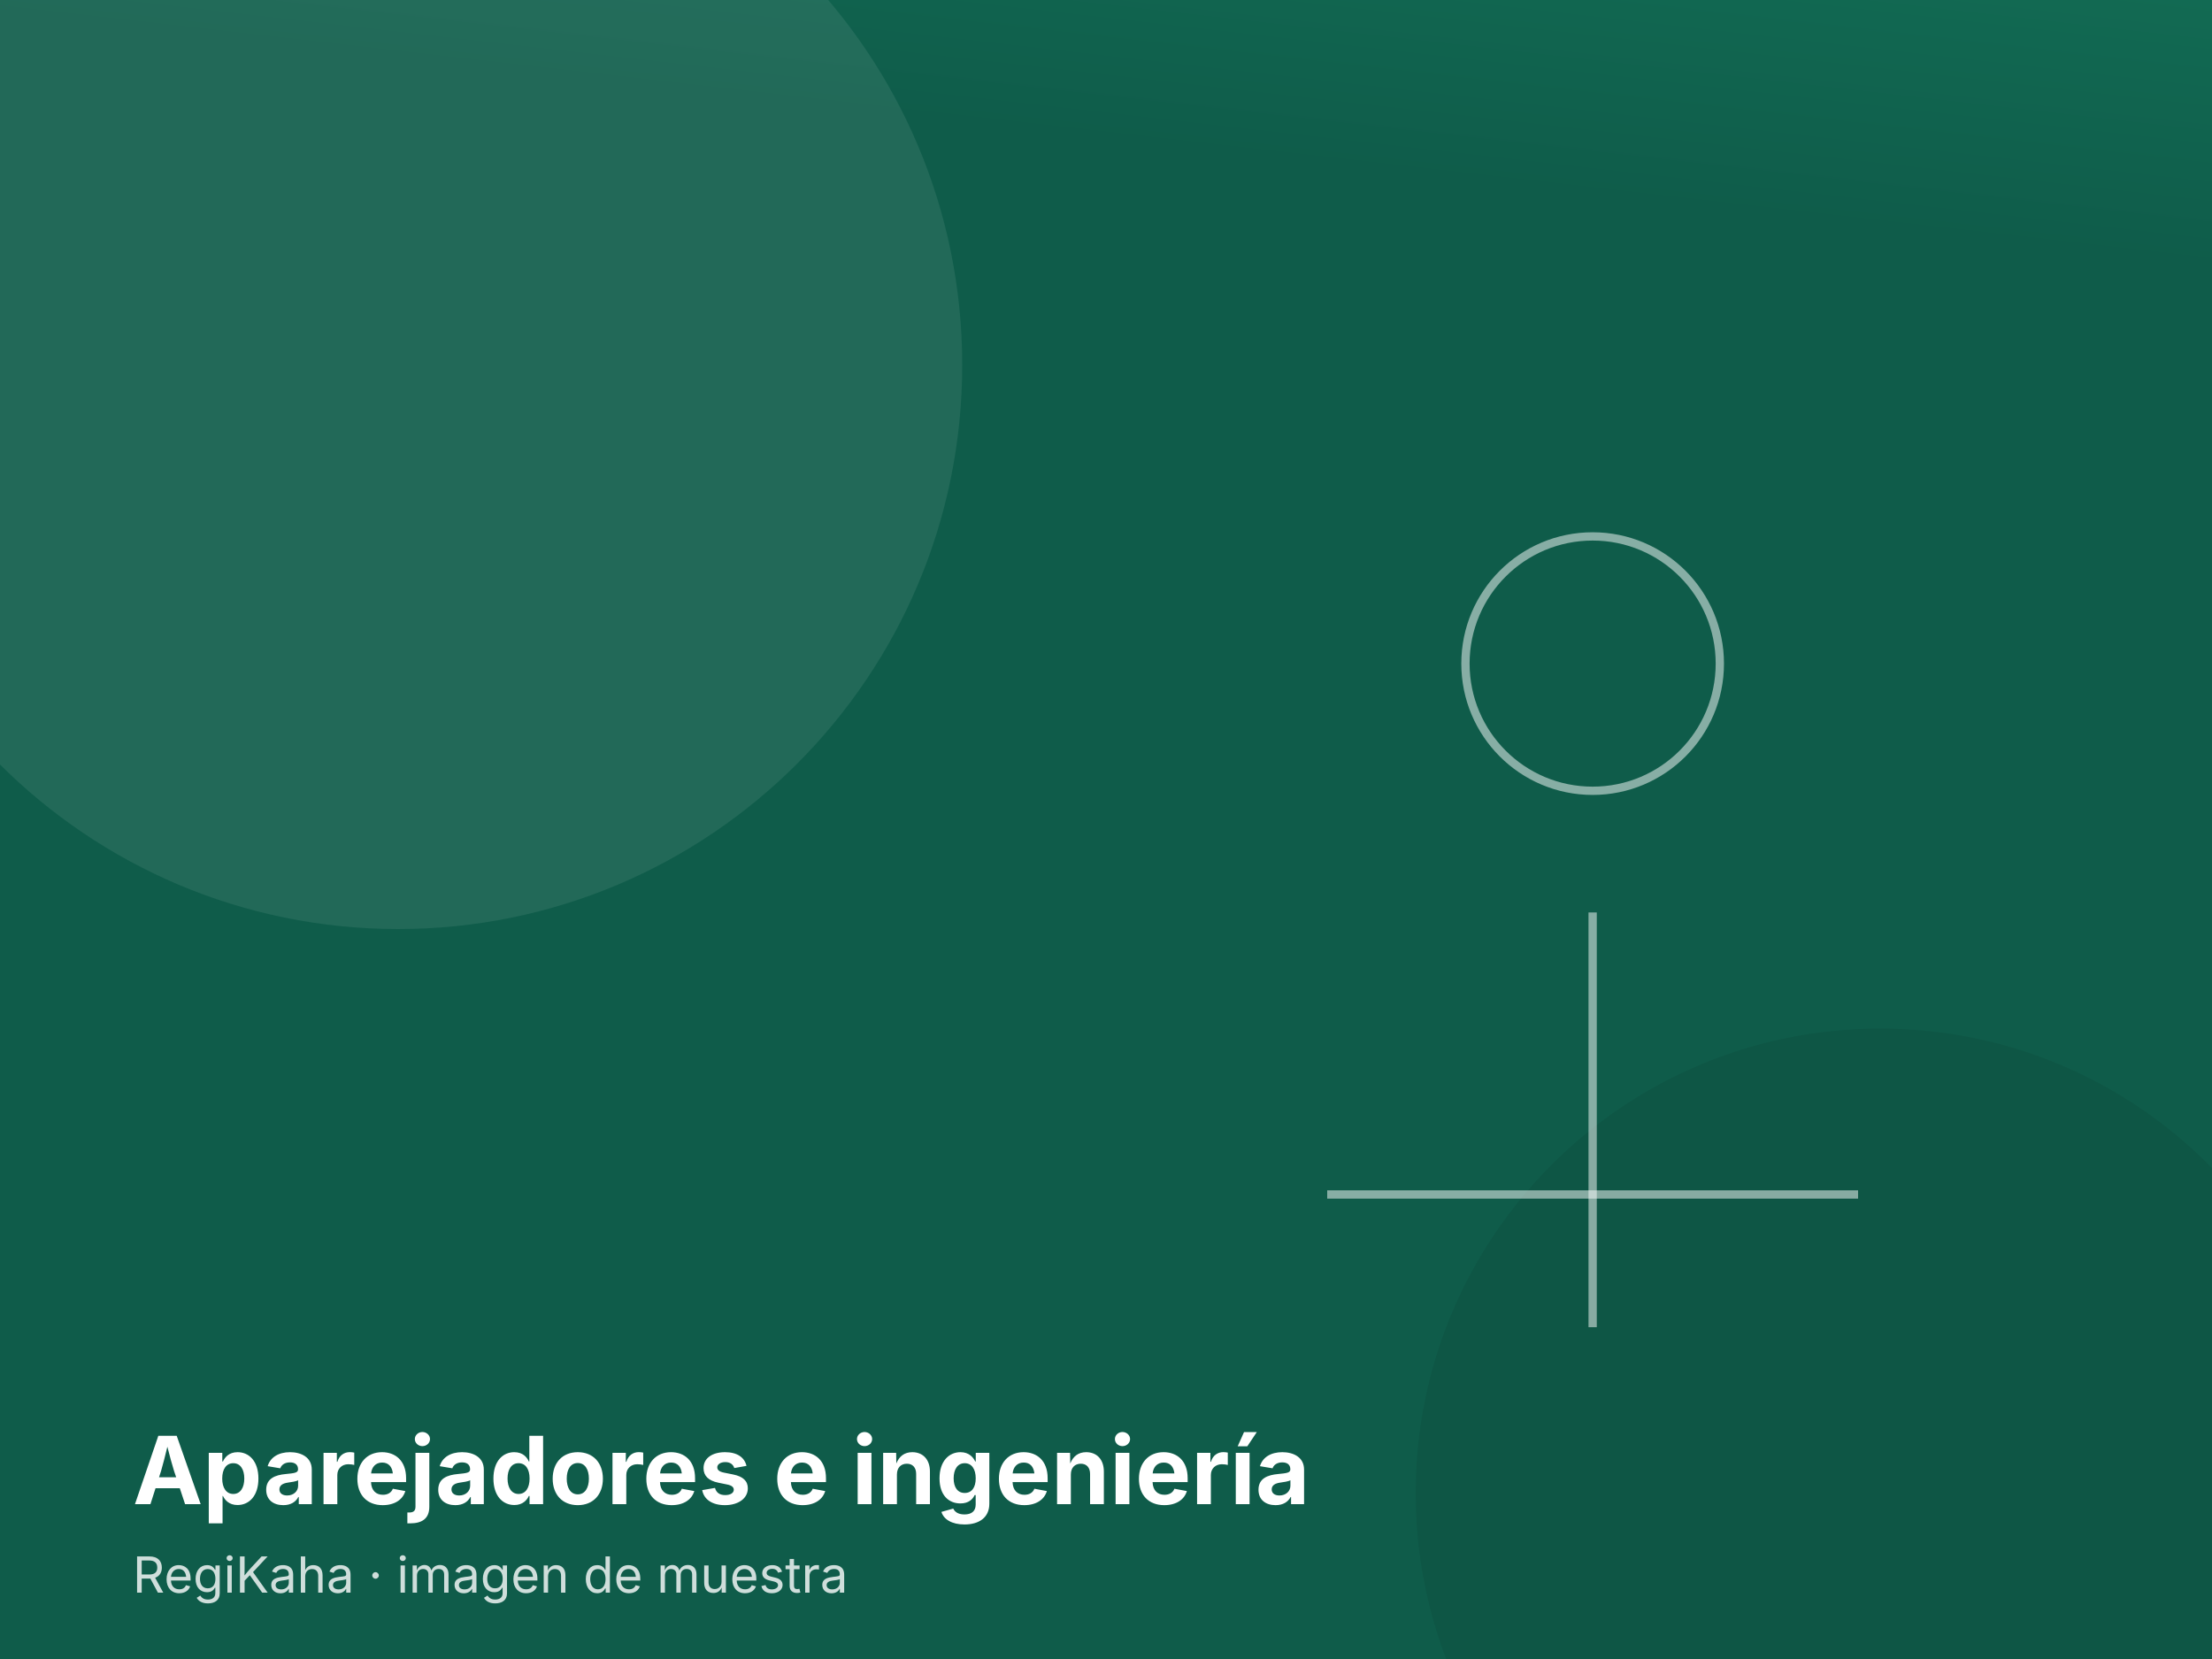
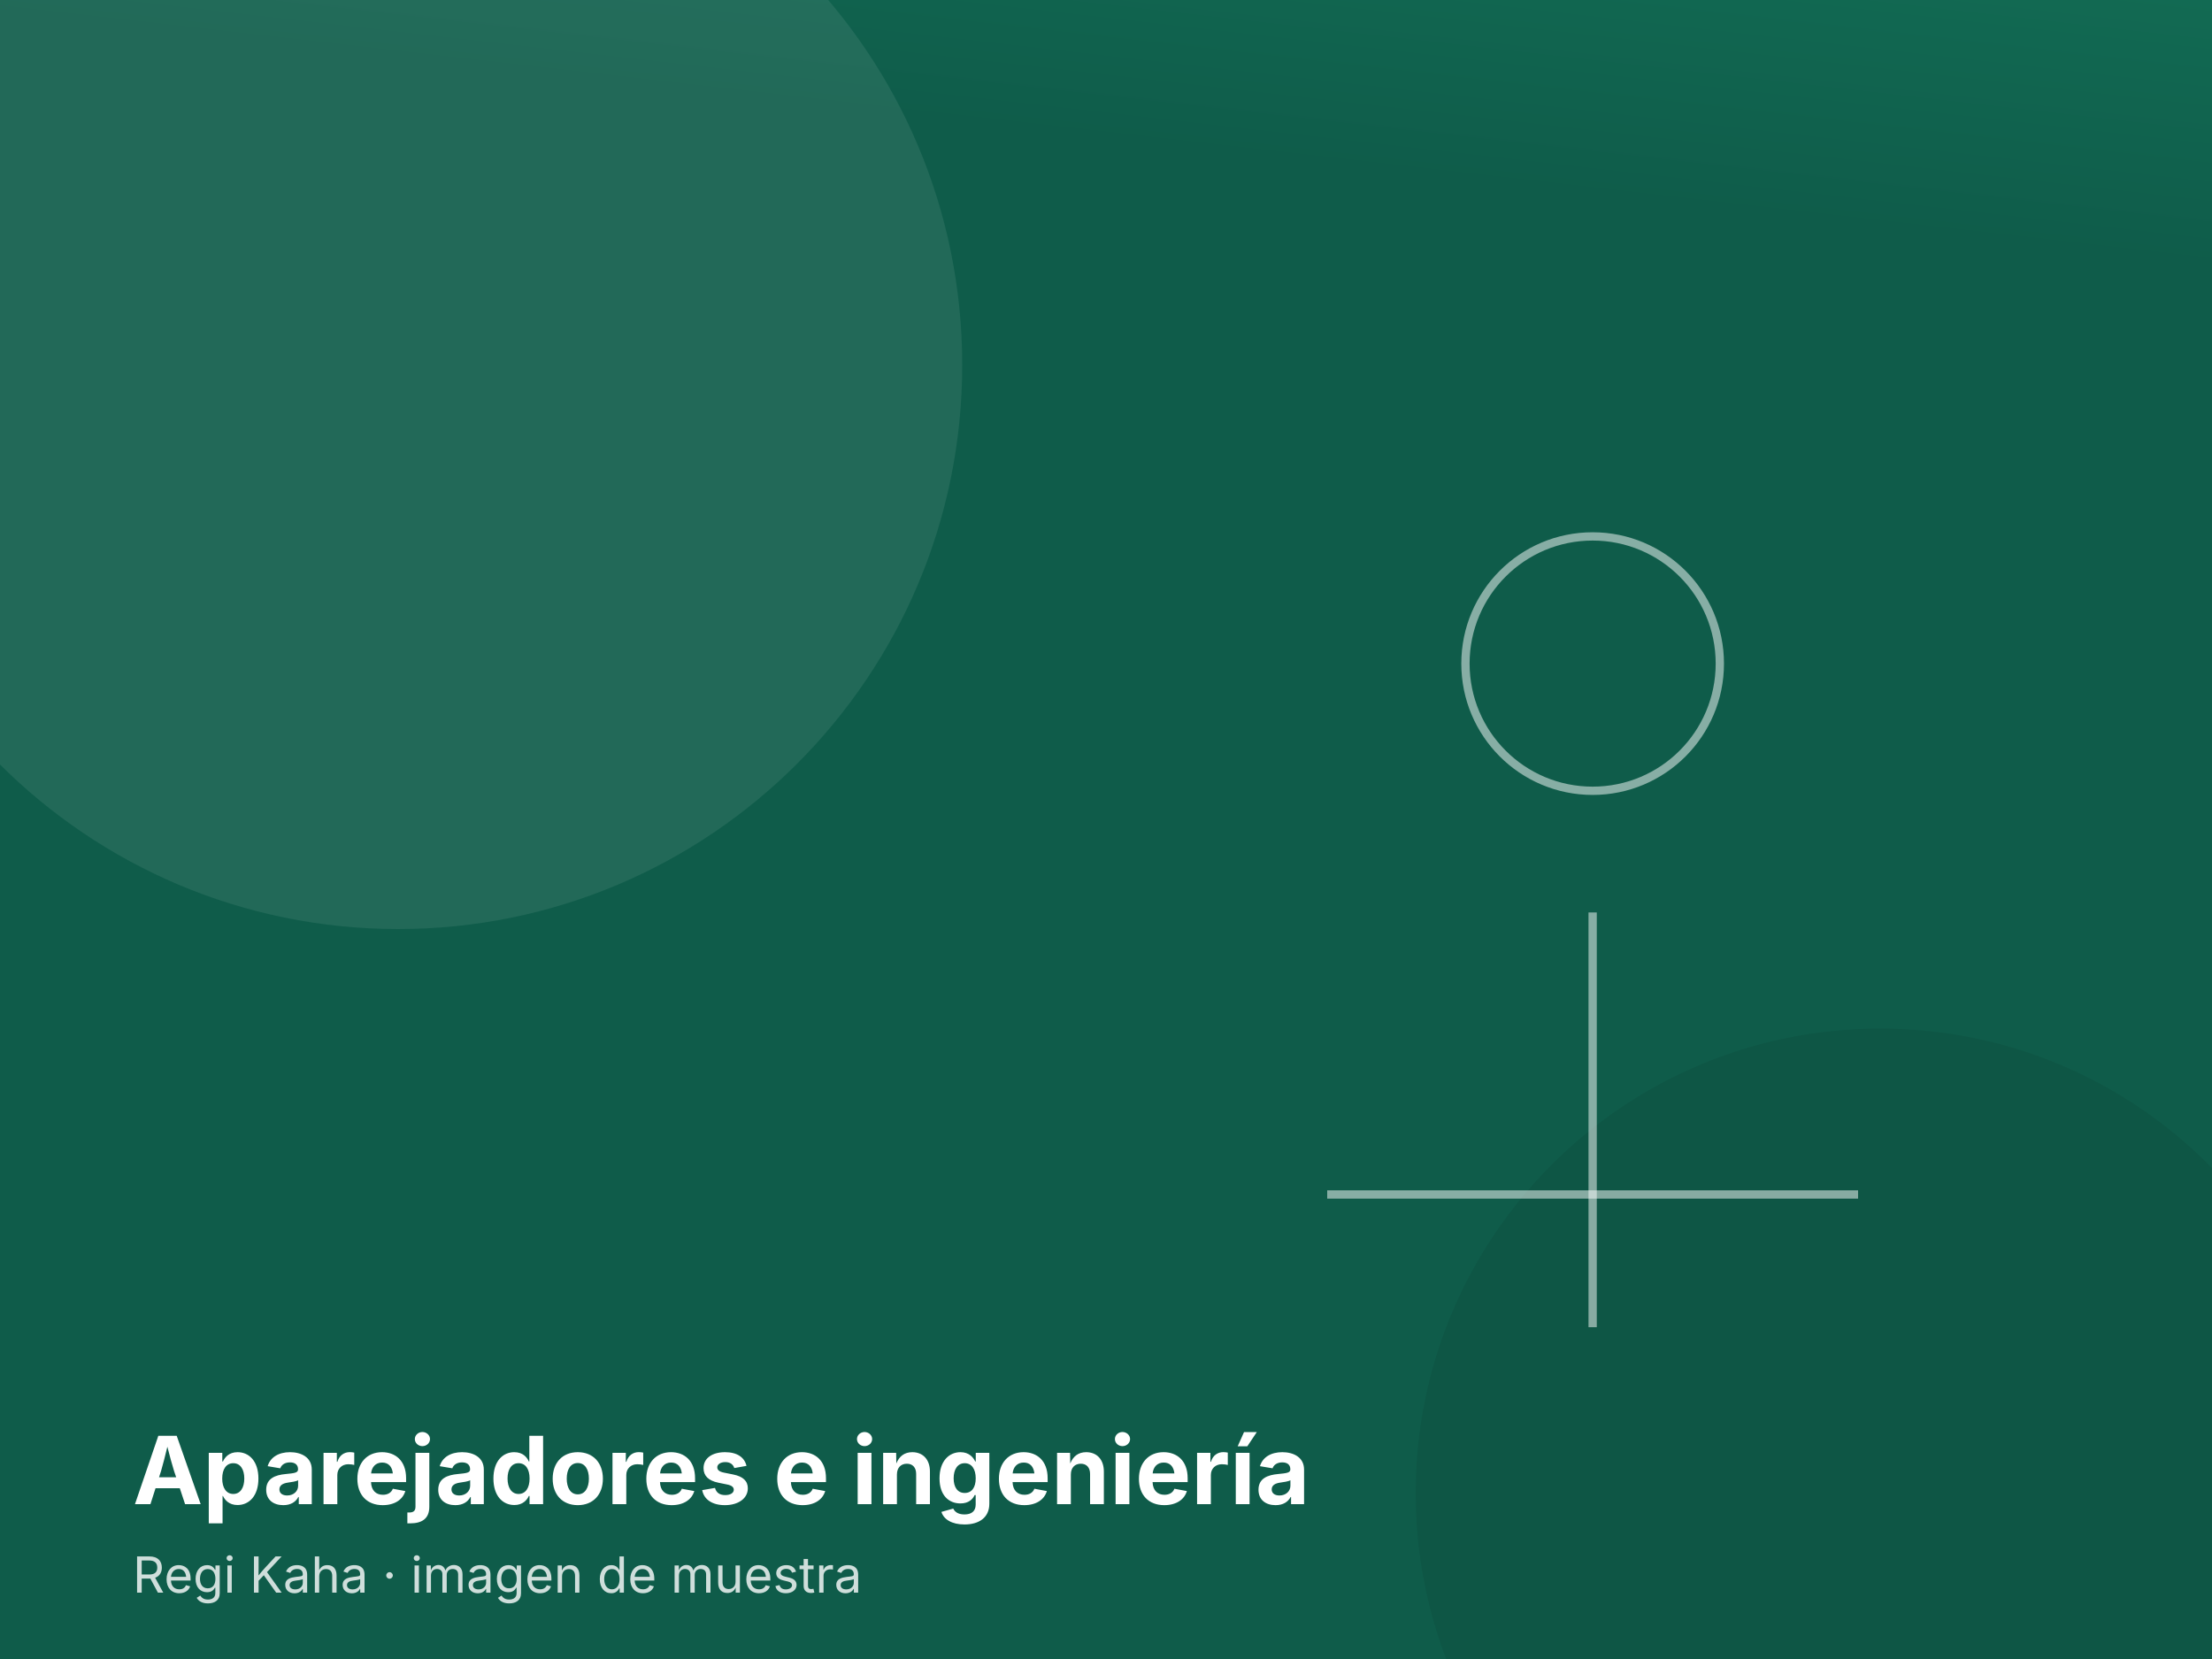
<svg xmlns="http://www.w3.org/2000/svg" width="800" height="600" viewBox="0 0 800 600">
  <defs>
    <linearGradient id="cg" gradientTransform="rotate(279)">
      <stop offset="0" stop-color="#0F5C4A" />
      <stop offset="0.55" stop-color="#198C68" />
      <stop offset="1" stop-color="#2AB673" />
    </linearGradient>
  </defs>
  <rect width="800" height="600" fill="url(#cg)" />
  <circle cx="144" cy="132" r="204" fill="rgba(255,255,255,0.08)" />
  <circle cx="680" cy="540" r="168" fill="rgba(0,0,0,0.07)" />
  <g stroke="rgba(255,255,255,0.5)" stroke-width="3" fill="none">
    <circle cx="576" cy="240" r="46" />
    <path d="M576 330 V480" />
    <path d="M480 432 H672" />
  </g>
  <text x="48" y="544" font-family="Inter, sans-serif" font-size="34" font-weight="700" fill="#fff">Aparejadores e ingeniería</text>
-   <text x="48" y="576" font-family="Inter, sans-serif" font-size="18" fill="rgba(255,255,255,0.8)">RegiKaha · imagen de muestra</text>
+   <text x="48" y="576" font-family="Inter, sans-serif" font-size="18" fill="rgba(255,255,255,0.8)">Regi Kaha · imagen de muestra</text>
</svg>
